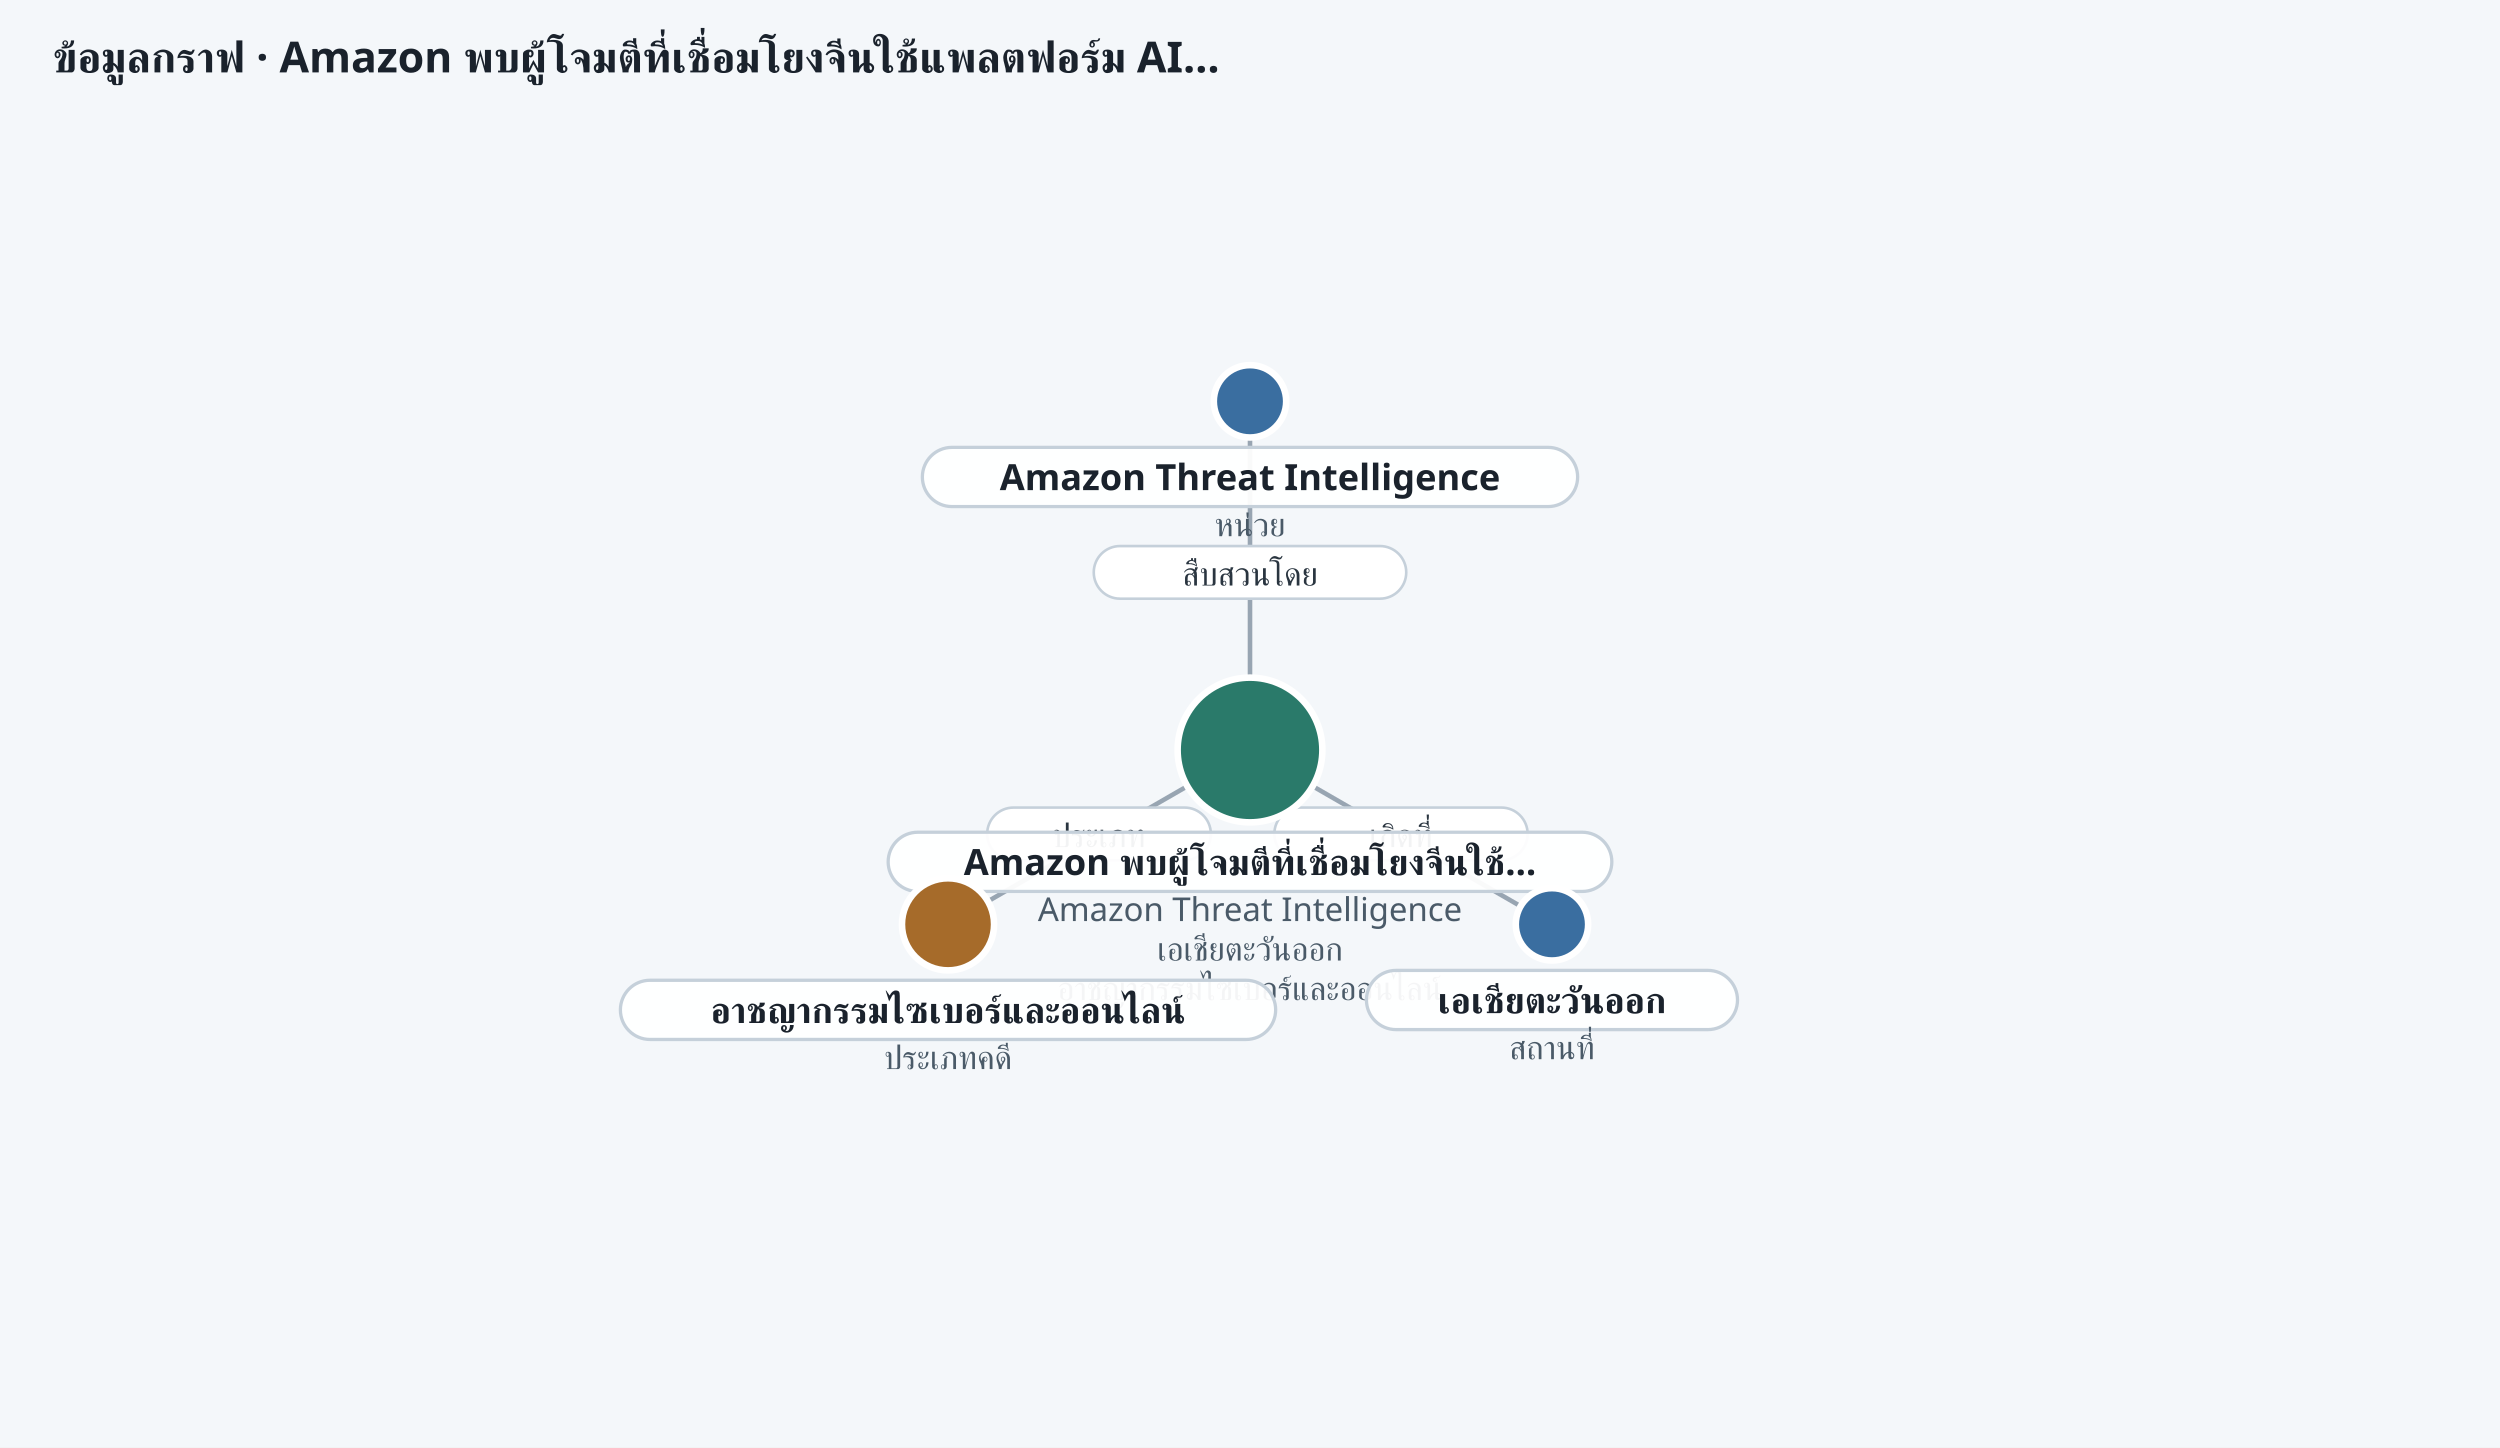
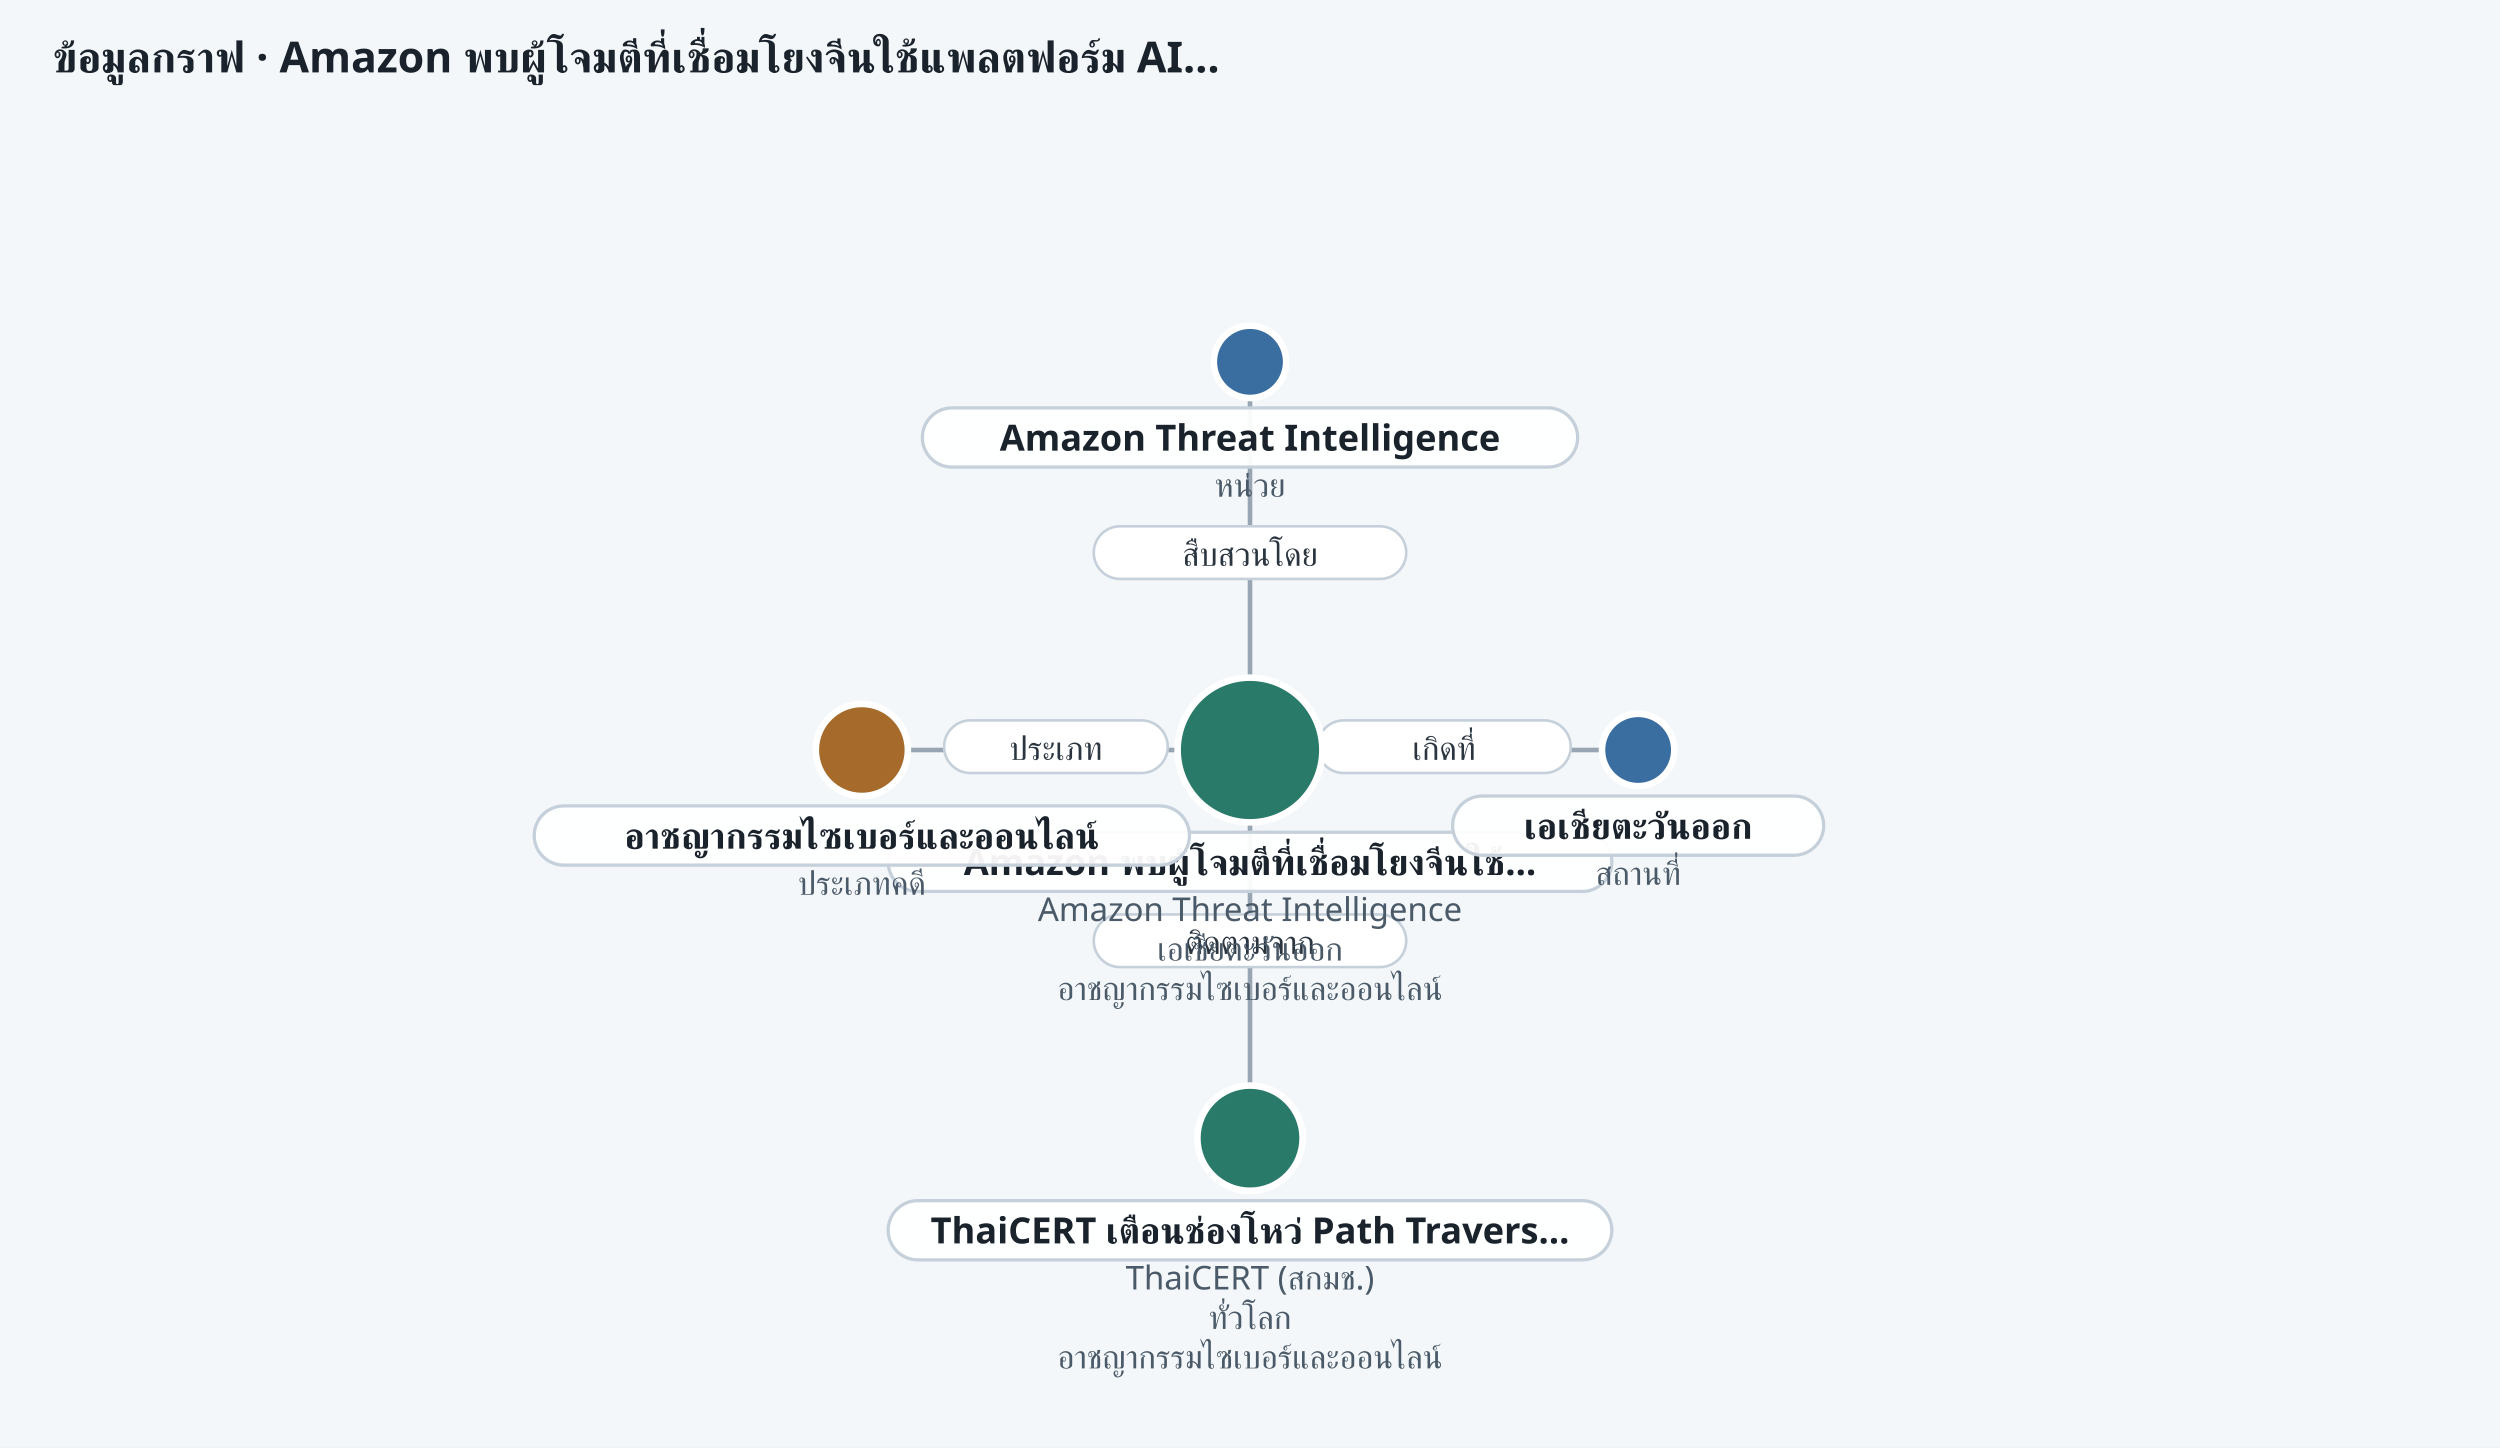
<svg xmlns="http://www.w3.org/2000/svg" width="760" height="440" viewBox="0 0 760 440" role="img" aria-label="ego graph 20261121-cyber-15">
  <rect width="100%" height="100%" fill="#f4f7fa" />
  <text x="16" y="22" font-size="13" font-weight="700" fill="#1a222c" font-family="Sarabun, Anuphan, sans-serif">ข้อมูลกราฟ · Amazon พบผู้โจมตีที่เชื่อมโยงจีนใช้แพลตฟอร์ม AI…</text>
-   <line x1="380.0" y1="228.0" x2="380.0" y2="122.0" stroke="#7a8a9a" stroke-width="1.4" opacity="0.75" />
-   <rect x="332.5" y="166.0" width="95.0" height="16" rx="8" fill="#fff" stroke="#c5d0da" stroke-width="0.8" />
-   <text x="380.0" y="178.0" text-anchor="middle" font-size="10" fill="#2a3540" font-family="Sarabun, Anuphan, sans-serif">สืบสวนโดย</text>
-   <line x1="380.0" y1="228.0" x2="471.8" y2="281.0" stroke="#7a8a9a" stroke-width="1.4" opacity="0.75" />
-   <rect x="387.4" y="245.5" width="77.0" height="16" rx="8" fill="#fff" stroke="#c5d0da" stroke-width="0.8" />
-   <text x="425.9" y="257.5" text-anchor="middle" font-size="10" fill="#2a3540" font-family="Sarabun, Anuphan, sans-serif">เกิดที่</text>
-   <line x1="380.0" y1="228.0" x2="288.2" y2="281.0" stroke="#7a8a9a" stroke-width="1.4" opacity="0.75" />
-   <rect x="300.1" y="245.5" width="68.0" height="16" rx="8" fill="#fff" stroke="#c5d0da" stroke-width="0.8" />
-   <text x="334.1" y="257.5" text-anchor="middle" font-size="10" fill="#2a3540" font-family="Sarabun, Anuphan, sans-serif">ประเภท</text>
+   <line x1="380.0" y1="228.0" x2="380.0" y2="110.0" stroke="#7a8a9a" stroke-width="1.4" opacity="0.75" />
+   <rect x="332.5" y="160.0" width="95.0" height="16" rx="8" fill="#fff" stroke="#c5d0da" stroke-width="0.8" />
+   <text x="380.0" y="172.0" text-anchor="middle" font-size="10" fill="#2a3540" font-family="Sarabun, Anuphan, sans-serif">สืบสวนโดย</text>
+   <line x1="380.0" y1="228.0" x2="498.0" y2="228.0" stroke="#7a8a9a" stroke-width="1.4" opacity="0.75" />
+   <rect x="400.5" y="219.0" width="77.0" height="16" rx="8" fill="#fff" stroke="#c5d0da" stroke-width="0.8" />
+   <text x="439.0" y="231.0" text-anchor="middle" font-size="10" fill="#2a3540" font-family="Sarabun, Anuphan, sans-serif">เกิดที่</text>
+   <line x1="380.0" y1="346.0" x2="380.0" y2="228.0" stroke="#7a8a9a" stroke-width="1.4" opacity="0.75" />
+   <rect x="332.5" y="278.0" width="95.0" height="16" rx="8" fill="#fff" stroke="#c5d0da" stroke-width="0.8" />
+   <text x="380.0" y="290.0" text-anchor="middle" font-size="10" fill="#2a3540" font-family="Sarabun, Anuphan, sans-serif">ติดตามจาก</text>
+   <line x1="380.0" y1="228.0" x2="262.0" y2="228.0" stroke="#7a8a9a" stroke-width="1.4" opacity="0.75" />
+   <rect x="287.0" y="219.0" width="68.0" height="16" rx="8" fill="#fff" stroke="#c5d0da" stroke-width="0.8" />
+   <text x="321.0" y="231.0" text-anchor="middle" font-size="10" fill="#2a3540" font-family="Sarabun, Anuphan, sans-serif">ประเภท</text>
  <circle cx="380.0" cy="228.0" r="22" fill="#2a7a6a" stroke="#fff" stroke-width="2" />
  <rect x="270.0" y="253.0" width="220.0" height="18" rx="9" fill="rgba(255,255,255,0.94)" stroke="#c5d0da" />
  <text x="380.0" y="266.0" text-anchor="middle" font-size="11" font-weight="600" fill="#1a222c" font-family="Sarabun, Anuphan, sans-serif">Amazon พบผู้โจมตีที่เชื่อมโยงจีนใช้…</text>
  <text x="380.0" y="280.0" text-anchor="middle" font-size="10" fill="#4a5a68" font-family="Sarabun, Anuphan, sans-serif">Amazon Threat Intelligence</text>
  <text x="380.0" y="292.0" text-anchor="middle" font-size="10" fill="#4a5a68" font-family="Sarabun, Anuphan, sans-serif">เอเชียตะวันออก</text>
  <text x="380.0" y="304.0" text-anchor="middle" font-size="10" fill="#4a5a68" font-family="Sarabun, Anuphan, sans-serif">อาชญากรรมไซเบอร์และออนไลน์</text>
-   <circle cx="380.0" cy="122.0" r="11" fill="#3a6ea0" stroke="#fff" stroke-width="2" />
-   <rect x="280.4" y="136.0" width="199.2" height="18" rx="9" fill="rgba(255,255,255,0.94)" stroke="#c5d0da" />
-   <text x="380.0" y="149.0" text-anchor="middle" font-size="11" font-weight="600" fill="#1a222c" font-family="Sarabun, Anuphan, sans-serif">Amazon Threat Intelligence</text>
-   <text x="380.0" y="163.0" text-anchor="middle" font-size="10" fill="#4a5a68" font-family="Sarabun, Anuphan, sans-serif">หน่วย</text>
-   <circle cx="471.8" cy="281.0" r="11" fill="#3a6ea0" stroke="#fff" stroke-width="2" />
-   <rect x="415.4" y="295.0" width="112.8" height="18" rx="9" fill="rgba(255,255,255,0.94)" stroke="#c5d0da" />
-   <text x="471.8" y="308.0" text-anchor="middle" font-size="11" font-weight="600" fill="#1a222c" font-family="Sarabun, Anuphan, sans-serif">เอเชียตะวันออก</text>
-   <text x="471.8" y="322.0" text-anchor="middle" font-size="10" fill="#4a5a68" font-family="Sarabun, Anuphan, sans-serif">สถานที่</text>
-   <circle cx="288.2" cy="281.0" r="14" fill="#a66b2a" stroke="#fff" stroke-width="2" />
-   <rect x="188.6" y="298.0" width="199.2" height="18" rx="9" fill="rgba(255,255,255,0.94)" stroke="#c5d0da" />
-   <text x="288.2" y="311.0" text-anchor="middle" font-size="11" font-weight="600" fill="#1a222c" font-family="Sarabun, Anuphan, sans-serif">อาชญากรรมไซเบอร์และออนไลน์</text>
-   <text x="288.2" y="325.0" text-anchor="middle" font-size="10" fill="#4a5a68" font-family="Sarabun, Anuphan, sans-serif">ประเภทคดี</text>
+   <circle cx="380.0" cy="110.0" r="11" fill="#3a6ea0" stroke="#fff" stroke-width="2" />
+   <rect x="280.4" y="124.0" width="199.2" height="18" rx="9" fill="rgba(255,255,255,0.94)" stroke="#c5d0da" />
+   <text x="380.0" y="137.0" text-anchor="middle" font-size="11" font-weight="600" fill="#1a222c" font-family="Sarabun, Anuphan, sans-serif">Amazon Threat Intelligence</text>
+   <text x="380.0" y="151.0" text-anchor="middle" font-size="10" fill="#4a5a68" font-family="Sarabun, Anuphan, sans-serif">หน่วย</text>
+   <circle cx="498.0" cy="228.0" r="11" fill="#3a6ea0" stroke="#fff" stroke-width="2" />
+   <rect x="441.6" y="242.0" width="112.8" height="18" rx="9" fill="rgba(255,255,255,0.94)" stroke="#c5d0da" />
+   <text x="498.0" y="255.0" text-anchor="middle" font-size="11" font-weight="600" fill="#1a222c" font-family="Sarabun, Anuphan, sans-serif">เอเชียตะวันออก</text>
+   <text x="498.0" y="269.0" text-anchor="middle" font-size="10" fill="#4a5a68" font-family="Sarabun, Anuphan, sans-serif">สถานที่</text>
+   <circle cx="380.0" cy="346.0" r="16" fill="#2a7a6a" stroke="#fff" stroke-width="2" />
+   <rect x="270.0" y="365.0" width="220.0" height="18" rx="9" fill="rgba(255,255,255,0.94)" stroke="#c5d0da" />
+   <text x="380.0" y="378.0" text-anchor="middle" font-size="11" font-weight="600" fill="#1a222c" font-family="Sarabun, Anuphan, sans-serif">ThaiCERT เตือนช่องโหว่ Path Travers…</text>
+   <text x="380.0" y="392.0" text-anchor="middle" font-size="10" fill="#4a5a68" font-family="Sarabun, Anuphan, sans-serif">ThaiCERT (สกมช.)</text>
+   <text x="380.0" y="404.0" text-anchor="middle" font-size="10" fill="#4a5a68" font-family="Sarabun, Anuphan, sans-serif">ทั่วโลก</text>
+   <text x="380.0" y="416.0" text-anchor="middle" font-size="10" fill="#4a5a68" font-family="Sarabun, Anuphan, sans-serif">อาชญากรรมไซเบอร์และออนไลน์</text>
+   <circle cx="262.0" cy="228.0" r="14" fill="#a66b2a" stroke="#fff" stroke-width="2" />
+   <rect x="162.4" y="245.0" width="199.2" height="18" rx="9" fill="rgba(255,255,255,0.94)" stroke="#c5d0da" />
+   <text x="262.0" y="258.0" text-anchor="middle" font-size="11" font-weight="600" fill="#1a222c" font-family="Sarabun, Anuphan, sans-serif">อาชญากรรมไซเบอร์และออนไลน์</text>
+   <text x="262.0" y="272.0" text-anchor="middle" font-size="10" fill="#4a5a68" font-family="Sarabun, Anuphan, sans-serif">ประเภทคดี</text>
</svg>
